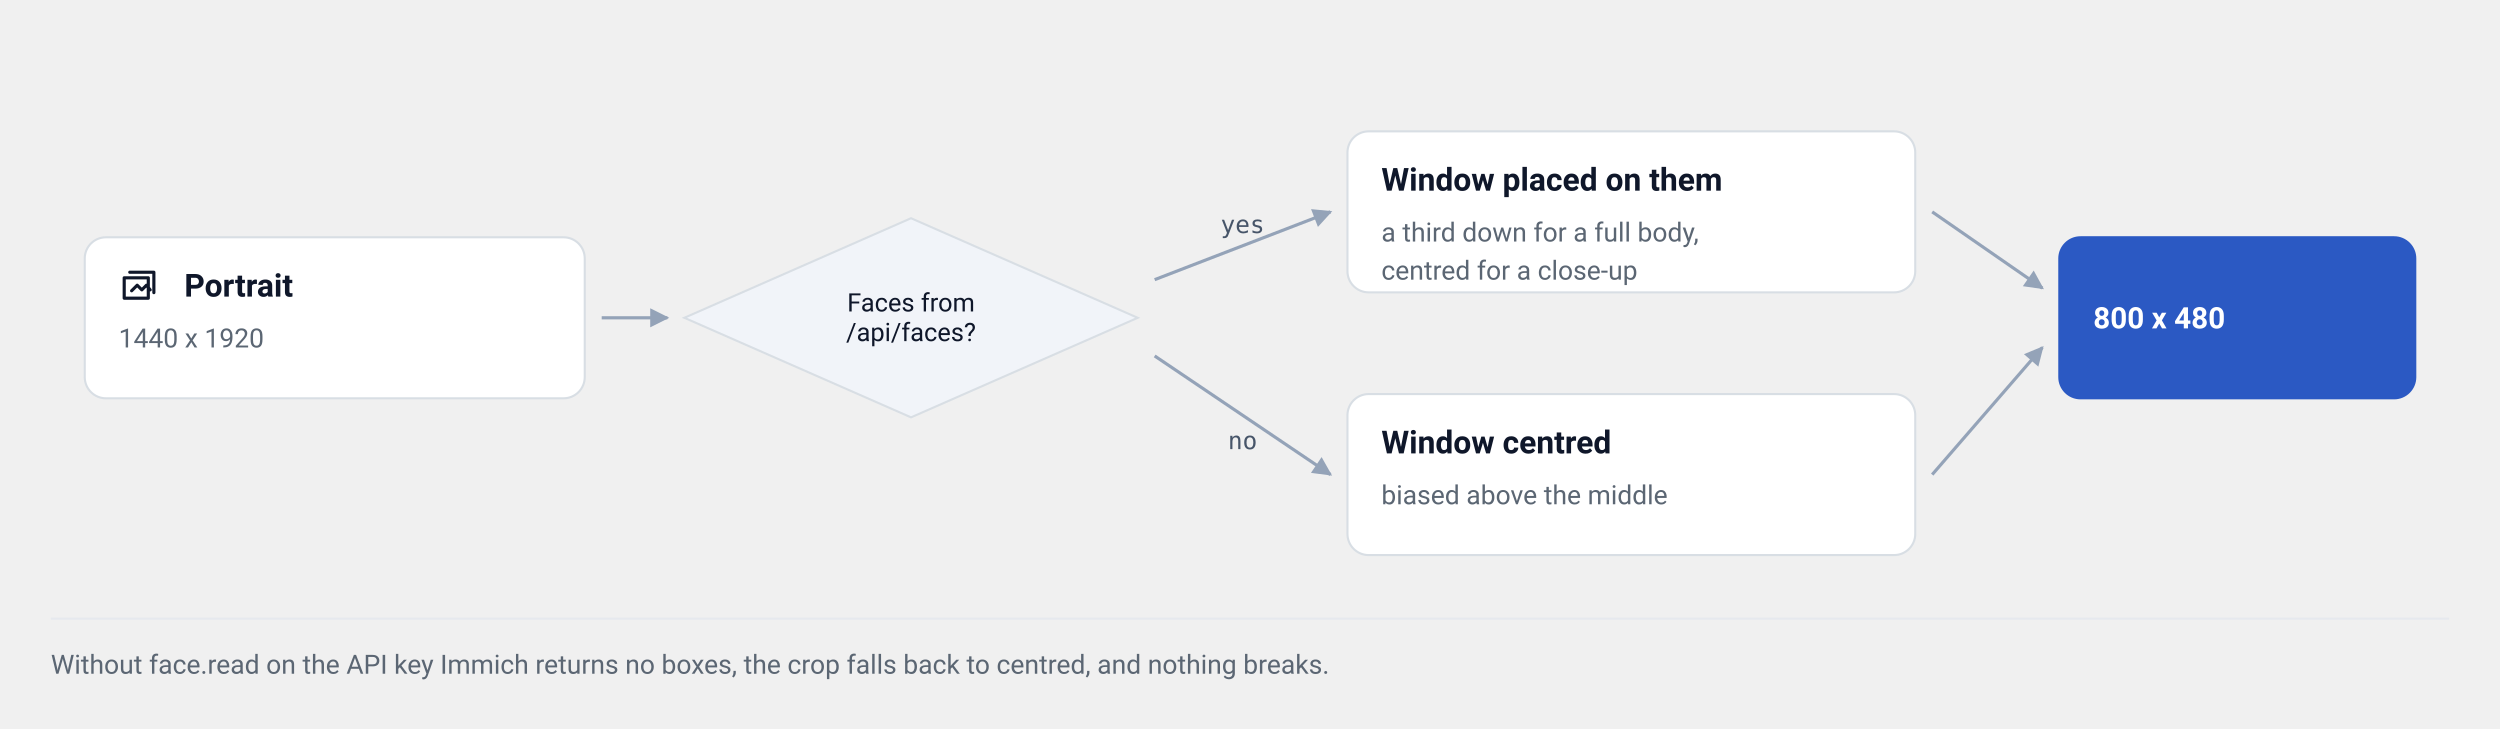
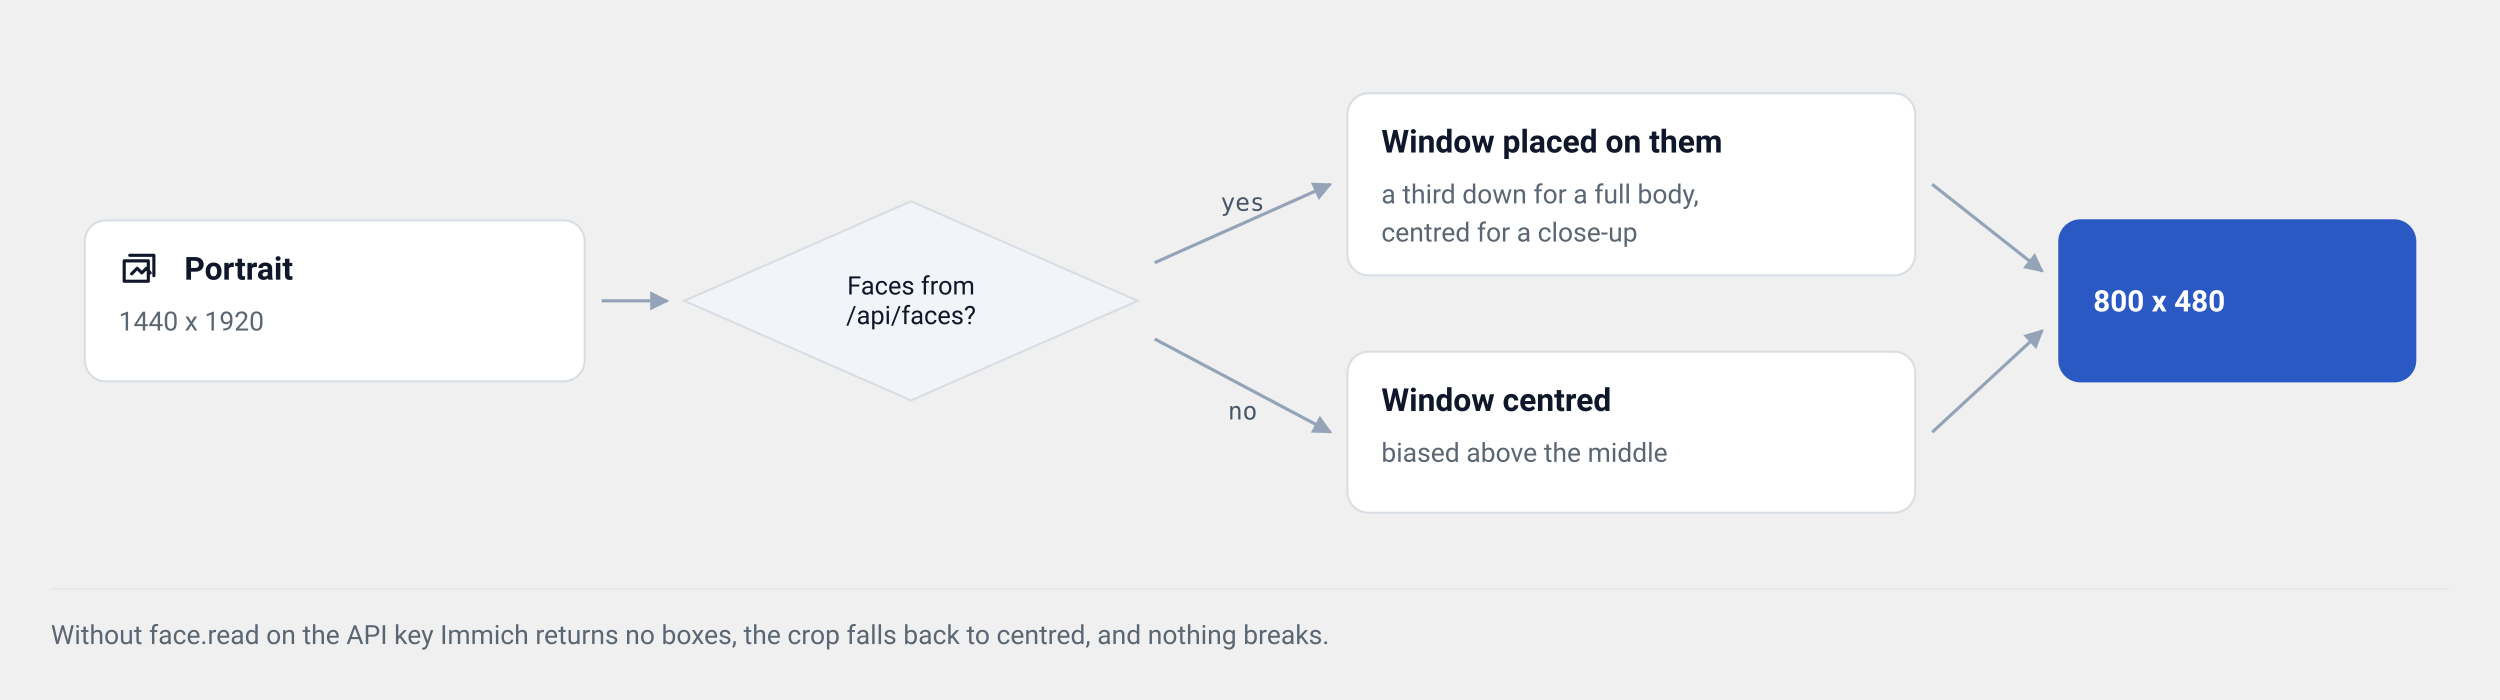
- <svg xmlns="http://www.w3.org/2000/svg" viewBox="0 0 1180 344" width="1180" height="344" role="img" aria-label="A portrait is cropped to 800 by 480: the window is placed on the faces Immich found, or centred and biased above the middle when there are none.">
+ <svg xmlns="http://www.w3.org/2000/svg" viewBox="0 0 1180 330" width="1180" height="330" role="img" aria-label="A portrait is cropped to 800 by 480: the window is placed on the faces Immich found, or centred and biased above the middle when there are none.">
  <defs>
    <marker id="a" viewBox="0 0 10 10" refX="9" refY="5" markerWidth="6" markerHeight="6" orient="auto-start-reverse">
      <path d="M0 0 10 5 0 10z" fill="#94a3b8" />
    </marker>
    <marker id="b" viewBox="0 0 10 10" refX="1" refY="5" markerWidth="6" markerHeight="6" orient="auto">
      <path d="M10 0 0 5 10 10z" fill="#94a3b8" />
    </marker>
  </defs>
-   <rect x="40" y="112" width="236" height="76" rx="10" fill="#ffffff" stroke="#d8dee4" stroke-width="1" />
-   <g transform="translate(56.0,125.0) scale(0.875)" fill="none" stroke="#0f172a" stroke-width="1.7" stroke-linecap="round" stroke-linejoin="round">
+   <rect x="40" y="104" width="236" height="76" rx="10" fill="#ffffff" stroke="#d8dee4" stroke-width="1" />
+   <g transform="translate(56.0,117.0) scale(0.875)" fill="none" stroke="#0f172a" stroke-width="1.7" stroke-linecap="round" stroke-linejoin="round">
    <path d="M3 7h13v11H3z M6 4h13v11 M7 14l3-3 2.5 2.5L15 11l2 2.5" />
  </g>
-   <text x="87.0" y="140.0" font-family="system-ui,-apple-system,'Segoe UI',Roboto,Helvetica,Arial,sans-serif" font-size="15" fill="#0f172a" text-anchor="start" font-weight="600">Portrait</text>
-   <text x="56.0" y="164.0" font-family="system-ui,-apple-system,'Segoe UI',Roboto,Helvetica,Arial,sans-serif" font-size="12.5" fill="#5b6673" text-anchor="start">1440 x 1920</text>
-   <polygon points="430,103.0 537.0,150 430,197.0 323.0,150" fill="#f1f4f9" stroke="#d8dee4" stroke-width="1" />
-   <text x="430.0" y="147.0" font-family="system-ui,-apple-system,'Segoe UI',Roboto,Helvetica,Arial,sans-serif" font-size="12" fill="#0f172a" text-anchor="middle">Faces from</text>
-   <text x="430.0" y="161.0" font-family="system-ui,-apple-system,'Segoe UI',Roboto,Helvetica,Arial,sans-serif" font-size="12" fill="#0f172a" text-anchor="middle">/api/faces?</text>
-   <rect x="636" y="62" width="268" height="76" rx="10" fill="#ffffff" stroke="#d8dee4" stroke-width="1" />
-   <text x="652.0" y="90.0" font-family="system-ui,-apple-system,'Segoe UI',Roboto,Helvetica,Arial,sans-serif" font-size="15" fill="#0f172a" text-anchor="start" font-weight="600">Window placed on them</text>
-   <text x="652.0" y="114.0" font-family="system-ui,-apple-system,'Segoe UI',Roboto,Helvetica,Arial,sans-serif" font-size="12.5" fill="#5b6673" text-anchor="start">a third down for a full body,</text>
-   <text x="652.0" y="132.0" font-family="system-ui,-apple-system,'Segoe UI',Roboto,Helvetica,Arial,sans-serif" font-size="12.5" fill="#5b6673" text-anchor="start">centred for a close-up</text>
-   <rect x="636" y="186" width="268" height="76" rx="10" fill="#ffffff" stroke="#d8dee4" stroke-width="1" />
-   <text x="652.0" y="214.0" font-family="system-ui,-apple-system,'Segoe UI',Roboto,Helvetica,Arial,sans-serif" font-size="15" fill="#0f172a" text-anchor="start" font-weight="600">Window centred</text>
-   <text x="652.0" y="238.0" font-family="system-ui,-apple-system,'Segoe UI',Roboto,Helvetica,Arial,sans-serif" font-size="12.5" fill="#5b6673" text-anchor="start">biased above the middle</text>
-   <rect x="972" y="112" width="168" height="76" rx="10" fill="#2b59c3" stroke="#2b59c3" stroke-width="1" />
-   <text x="988.0" y="155.0" font-family="system-ui,-apple-system,'Segoe UI',Roboto,Helvetica,Arial,sans-serif" font-size="14" fill="#ffffff" text-anchor="start" font-weight="600">800 x 480</text>
-   <polyline points="284,150 315,150" fill="none" stroke="#94a3b8" stroke-width="1.5" marker-end="url(#a)" />
-   <polyline points="545,132 628,100" fill="none" stroke="#94a3b8" stroke-width="1.5" marker-end="url(#a)" />
-   <text x="586.5" y="110.0" font-family="ui-monospace,SFMono-Regular,'SF Mono',Menlo,Consolas,monospace" font-size="11.5" fill="#475569" text-anchor="middle">yes</text>
-   <polyline points="545,168 628,224" fill="none" stroke="#94a3b8" stroke-width="1.5" marker-end="url(#a)" />
-   <text x="586.5" y="212.0" font-family="ui-monospace,SFMono-Regular,'SF Mono',Menlo,Consolas,monospace" font-size="11.5" fill="#475569" text-anchor="middle">no</text>
-   <polyline points="912,100 964,136" fill="none" stroke="#94a3b8" stroke-width="1.5" marker-end="url(#a)" />
-   <polyline points="912,224 964,164" fill="none" stroke="#94a3b8" stroke-width="1.5" marker-end="url(#a)" />
-   <line x1="24" y1="292" x2="1156" y2="292" stroke="#e6e9ee" stroke-width="1" />
-   <text x="24.0" y="318.0" font-family="system-ui,-apple-system,'Segoe UI',Roboto,Helvetica,Arial,sans-serif" font-size="12.5" fill="#5b6673" text-anchor="start">Without face.read on the API key Immich returns no boxes, the crop falls back to centred, and nothing breaks.</text>
+   <text x="87.0" y="132.0" font-family="system-ui,-apple-system,'Segoe UI',Roboto,Helvetica,Arial,sans-serif" font-size="15" fill="#0f172a" text-anchor="start" font-weight="600">Portrait</text>
+   <text x="56.0" y="156.0" font-family="system-ui,-apple-system,'Segoe UI',Roboto,Helvetica,Arial,sans-serif" font-size="12.5" fill="#5b6673" text-anchor="start">1440 x 1920</text>
+   <polygon points="430,95.0 537.0,142 430,189.0 323.0,142" fill="#f1f4f9" stroke="#d8dee4" stroke-width="1" />
+   <text x="430.0" y="139.0" font-family="system-ui,-apple-system,'Segoe UI',Roboto,Helvetica,Arial,sans-serif" font-size="12" fill="#0f172a" text-anchor="middle">Faces from</text>
+   <text x="430.0" y="153.0" font-family="system-ui,-apple-system,'Segoe UI',Roboto,Helvetica,Arial,sans-serif" font-size="12" fill="#0f172a" text-anchor="middle">/api/faces?</text>
+   <rect x="636" y="44" width="268" height="86" rx="10" fill="#ffffff" stroke="#d8dee4" stroke-width="1" />
+   <text x="652.0" y="72.0" font-family="system-ui,-apple-system,'Segoe UI',Roboto,Helvetica,Arial,sans-serif" font-size="15" fill="#0f172a" text-anchor="start" font-weight="600">Window placed on them</text>
+   <text x="652.0" y="96.0" font-family="system-ui,-apple-system,'Segoe UI',Roboto,Helvetica,Arial,sans-serif" font-size="12.5" fill="#5b6673" text-anchor="start">a third down for a full body,</text>
+   <text x="652.0" y="114.0" font-family="system-ui,-apple-system,'Segoe UI',Roboto,Helvetica,Arial,sans-serif" font-size="12.5" fill="#5b6673" text-anchor="start">centred for a close-up</text>
+   <rect x="636" y="166" width="268" height="76" rx="10" fill="#ffffff" stroke="#d8dee4" stroke-width="1" />
+   <text x="652.0" y="194.0" font-family="system-ui,-apple-system,'Segoe UI',Roboto,Helvetica,Arial,sans-serif" font-size="15" fill="#0f172a" text-anchor="start" font-weight="600">Window centred</text>
+   <text x="652.0" y="218.0" font-family="system-ui,-apple-system,'Segoe UI',Roboto,Helvetica,Arial,sans-serif" font-size="12.5" fill="#5b6673" text-anchor="start">biased above the middle</text>
+   <rect x="972" y="104" width="168" height="76" rx="10" fill="#2b59c3" stroke="#2b59c3" stroke-width="1" />
+   <text x="988.0" y="147.0" font-family="system-ui,-apple-system,'Segoe UI',Roboto,Helvetica,Arial,sans-serif" font-size="14" fill="#ffffff" text-anchor="start" font-weight="600">800 x 480</text>
+   <polyline points="284,142 315,142" fill="none" stroke="#94a3b8" stroke-width="1.5" marker-end="url(#a)" />
+   <polyline points="545,124 628,87" fill="none" stroke="#94a3b8" stroke-width="1.5" marker-end="url(#a)" />
+   <text x="586.5" y="99.5" font-family="ui-monospace,SFMono-Regular,'SF Mono',Menlo,Consolas,monospace" font-size="11.5" fill="#475569" text-anchor="middle">yes</text>
+   <polyline points="545,160 628,204" fill="none" stroke="#94a3b8" stroke-width="1.5" marker-end="url(#a)" />
+   <text x="586.5" y="198.0" font-family="ui-monospace,SFMono-Regular,'SF Mono',Menlo,Consolas,monospace" font-size="11.5" fill="#475569" text-anchor="middle">no</text>
+   <polyline points="912,87 964,128" fill="none" stroke="#94a3b8" stroke-width="1.5" marker-end="url(#a)" />
+   <polyline points="912,204 964,156" fill="none" stroke="#94a3b8" stroke-width="1.5" marker-end="url(#a)" />
+   <line x1="24" y1="278" x2="1156" y2="278" stroke="#e6e9ee" stroke-width="1" />
+   <text x="24.0" y="304.0" font-family="system-ui,-apple-system,'Segoe UI',Roboto,Helvetica,Arial,sans-serif" font-size="12.5" fill="#5b6673" text-anchor="start">Without face.read on the API key Immich returns no boxes, the crop falls back to centred, and nothing breaks.</text>
</svg>
